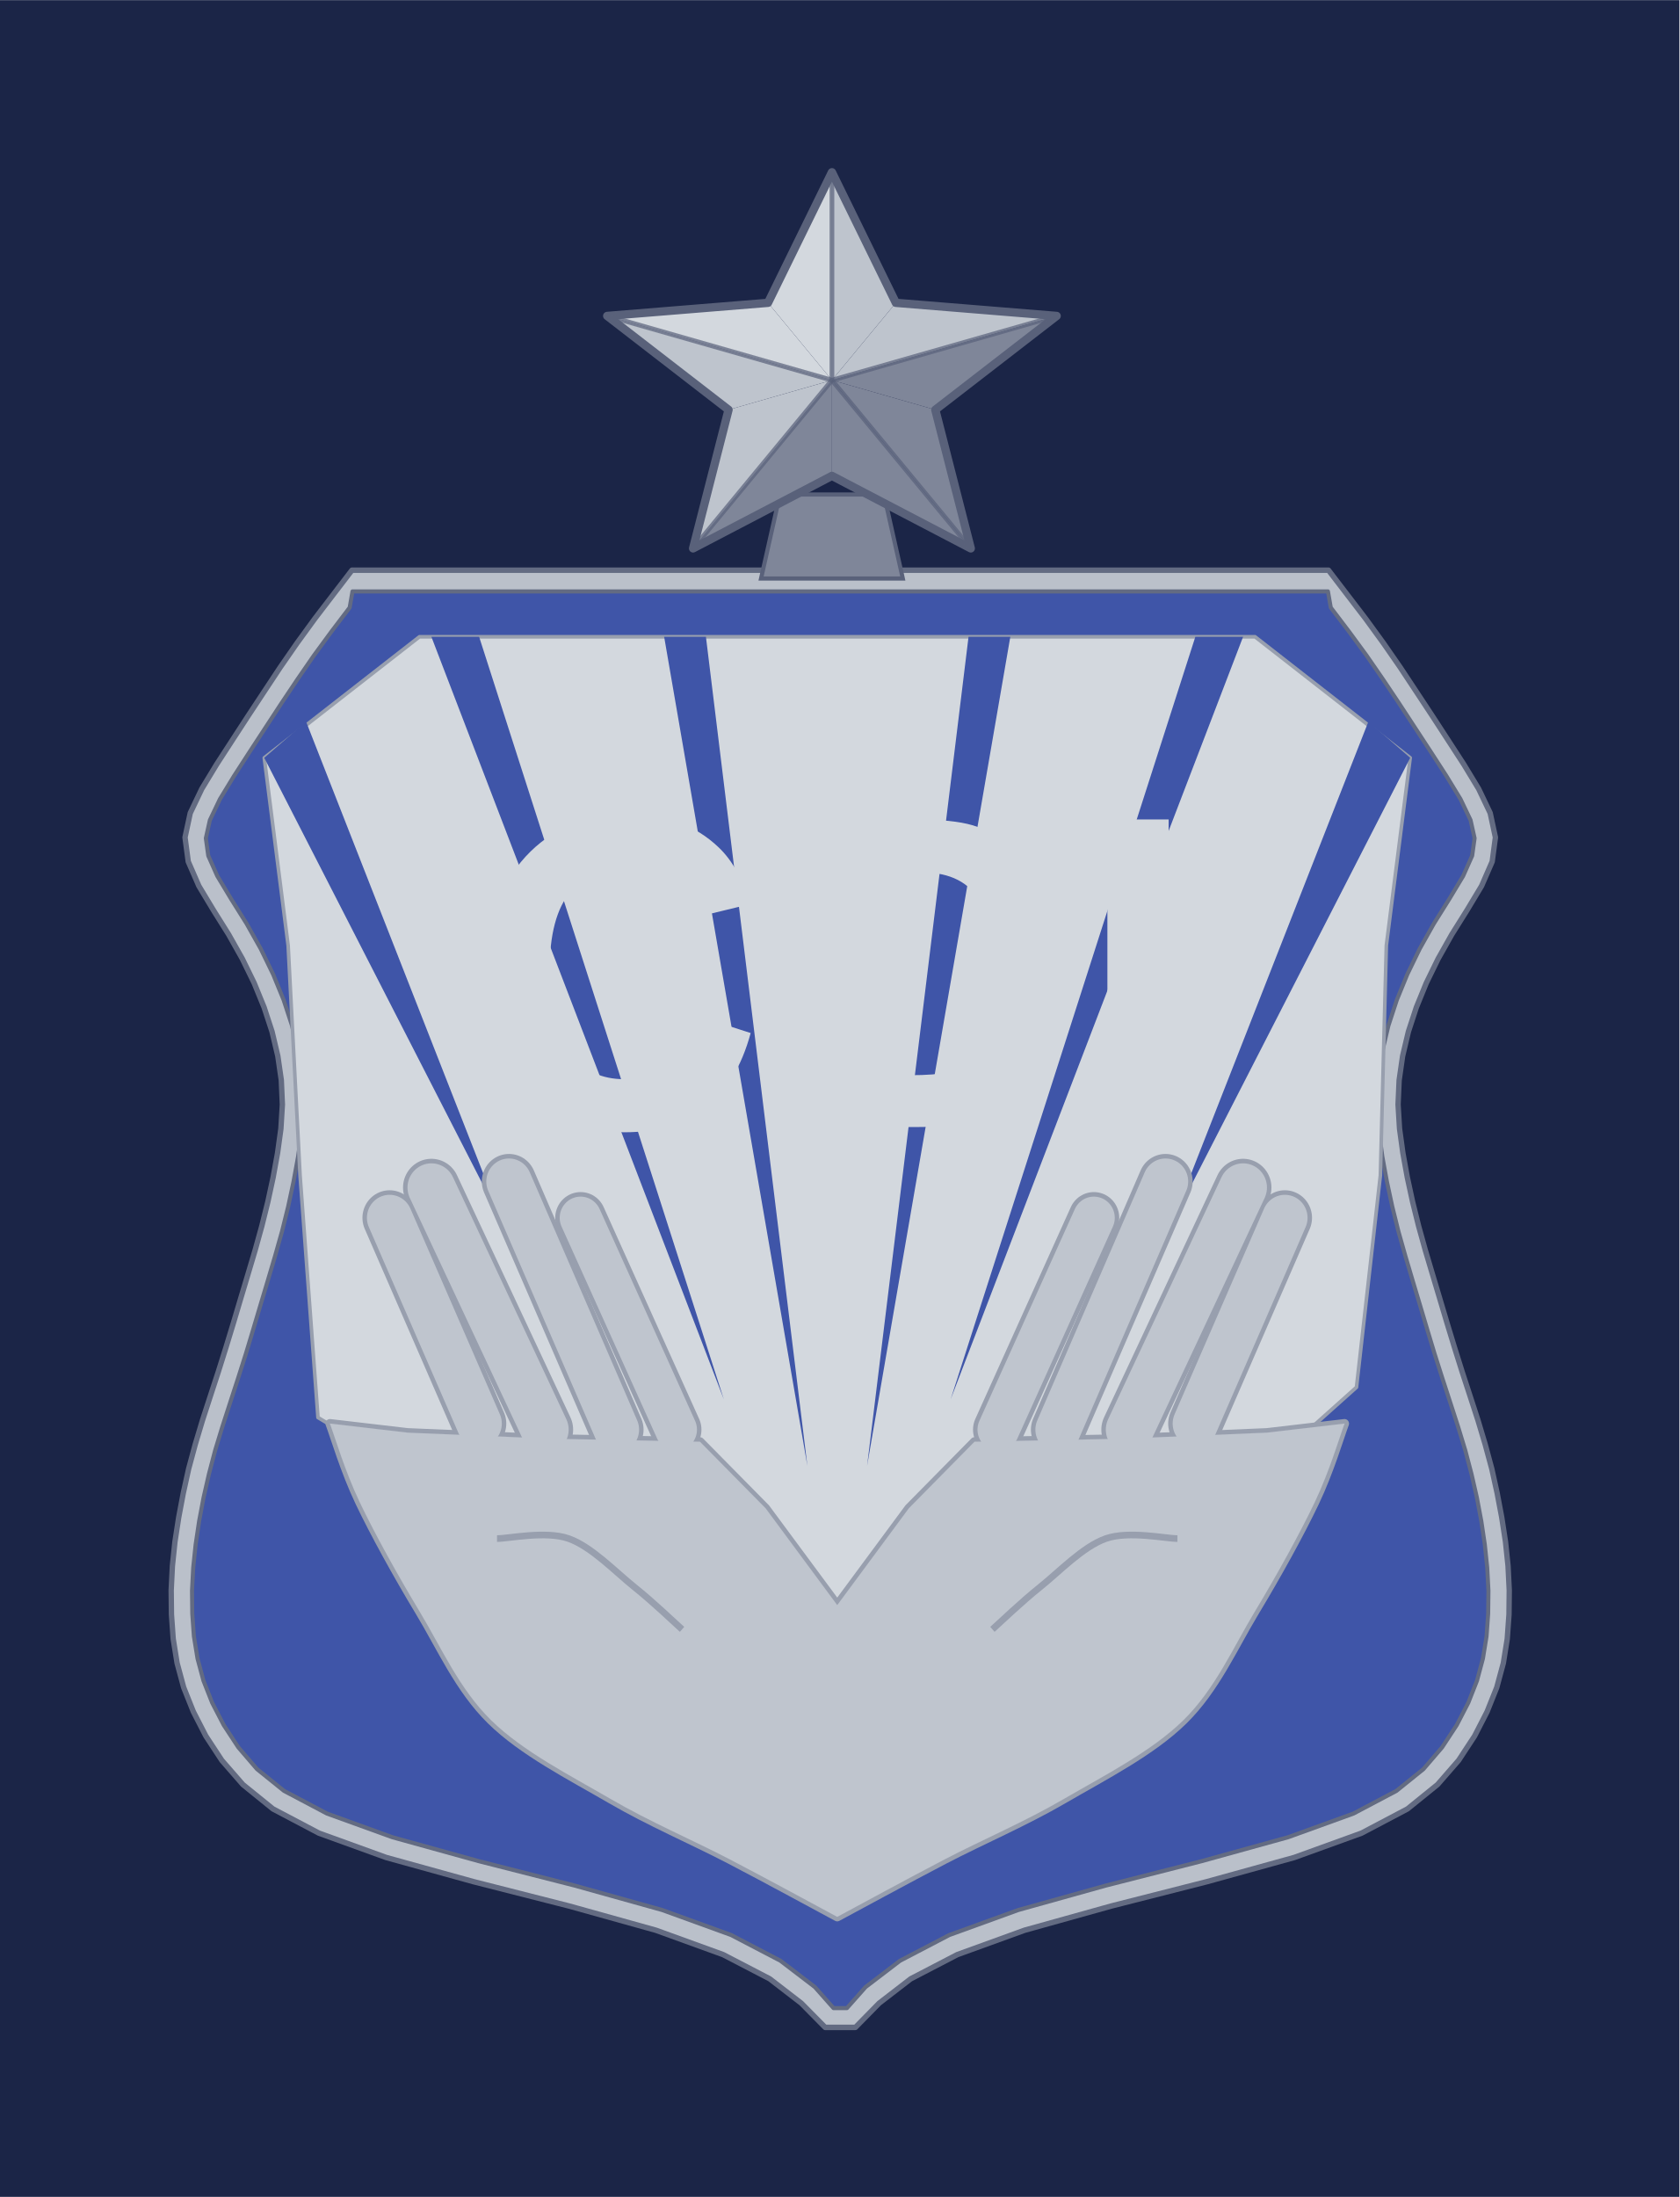
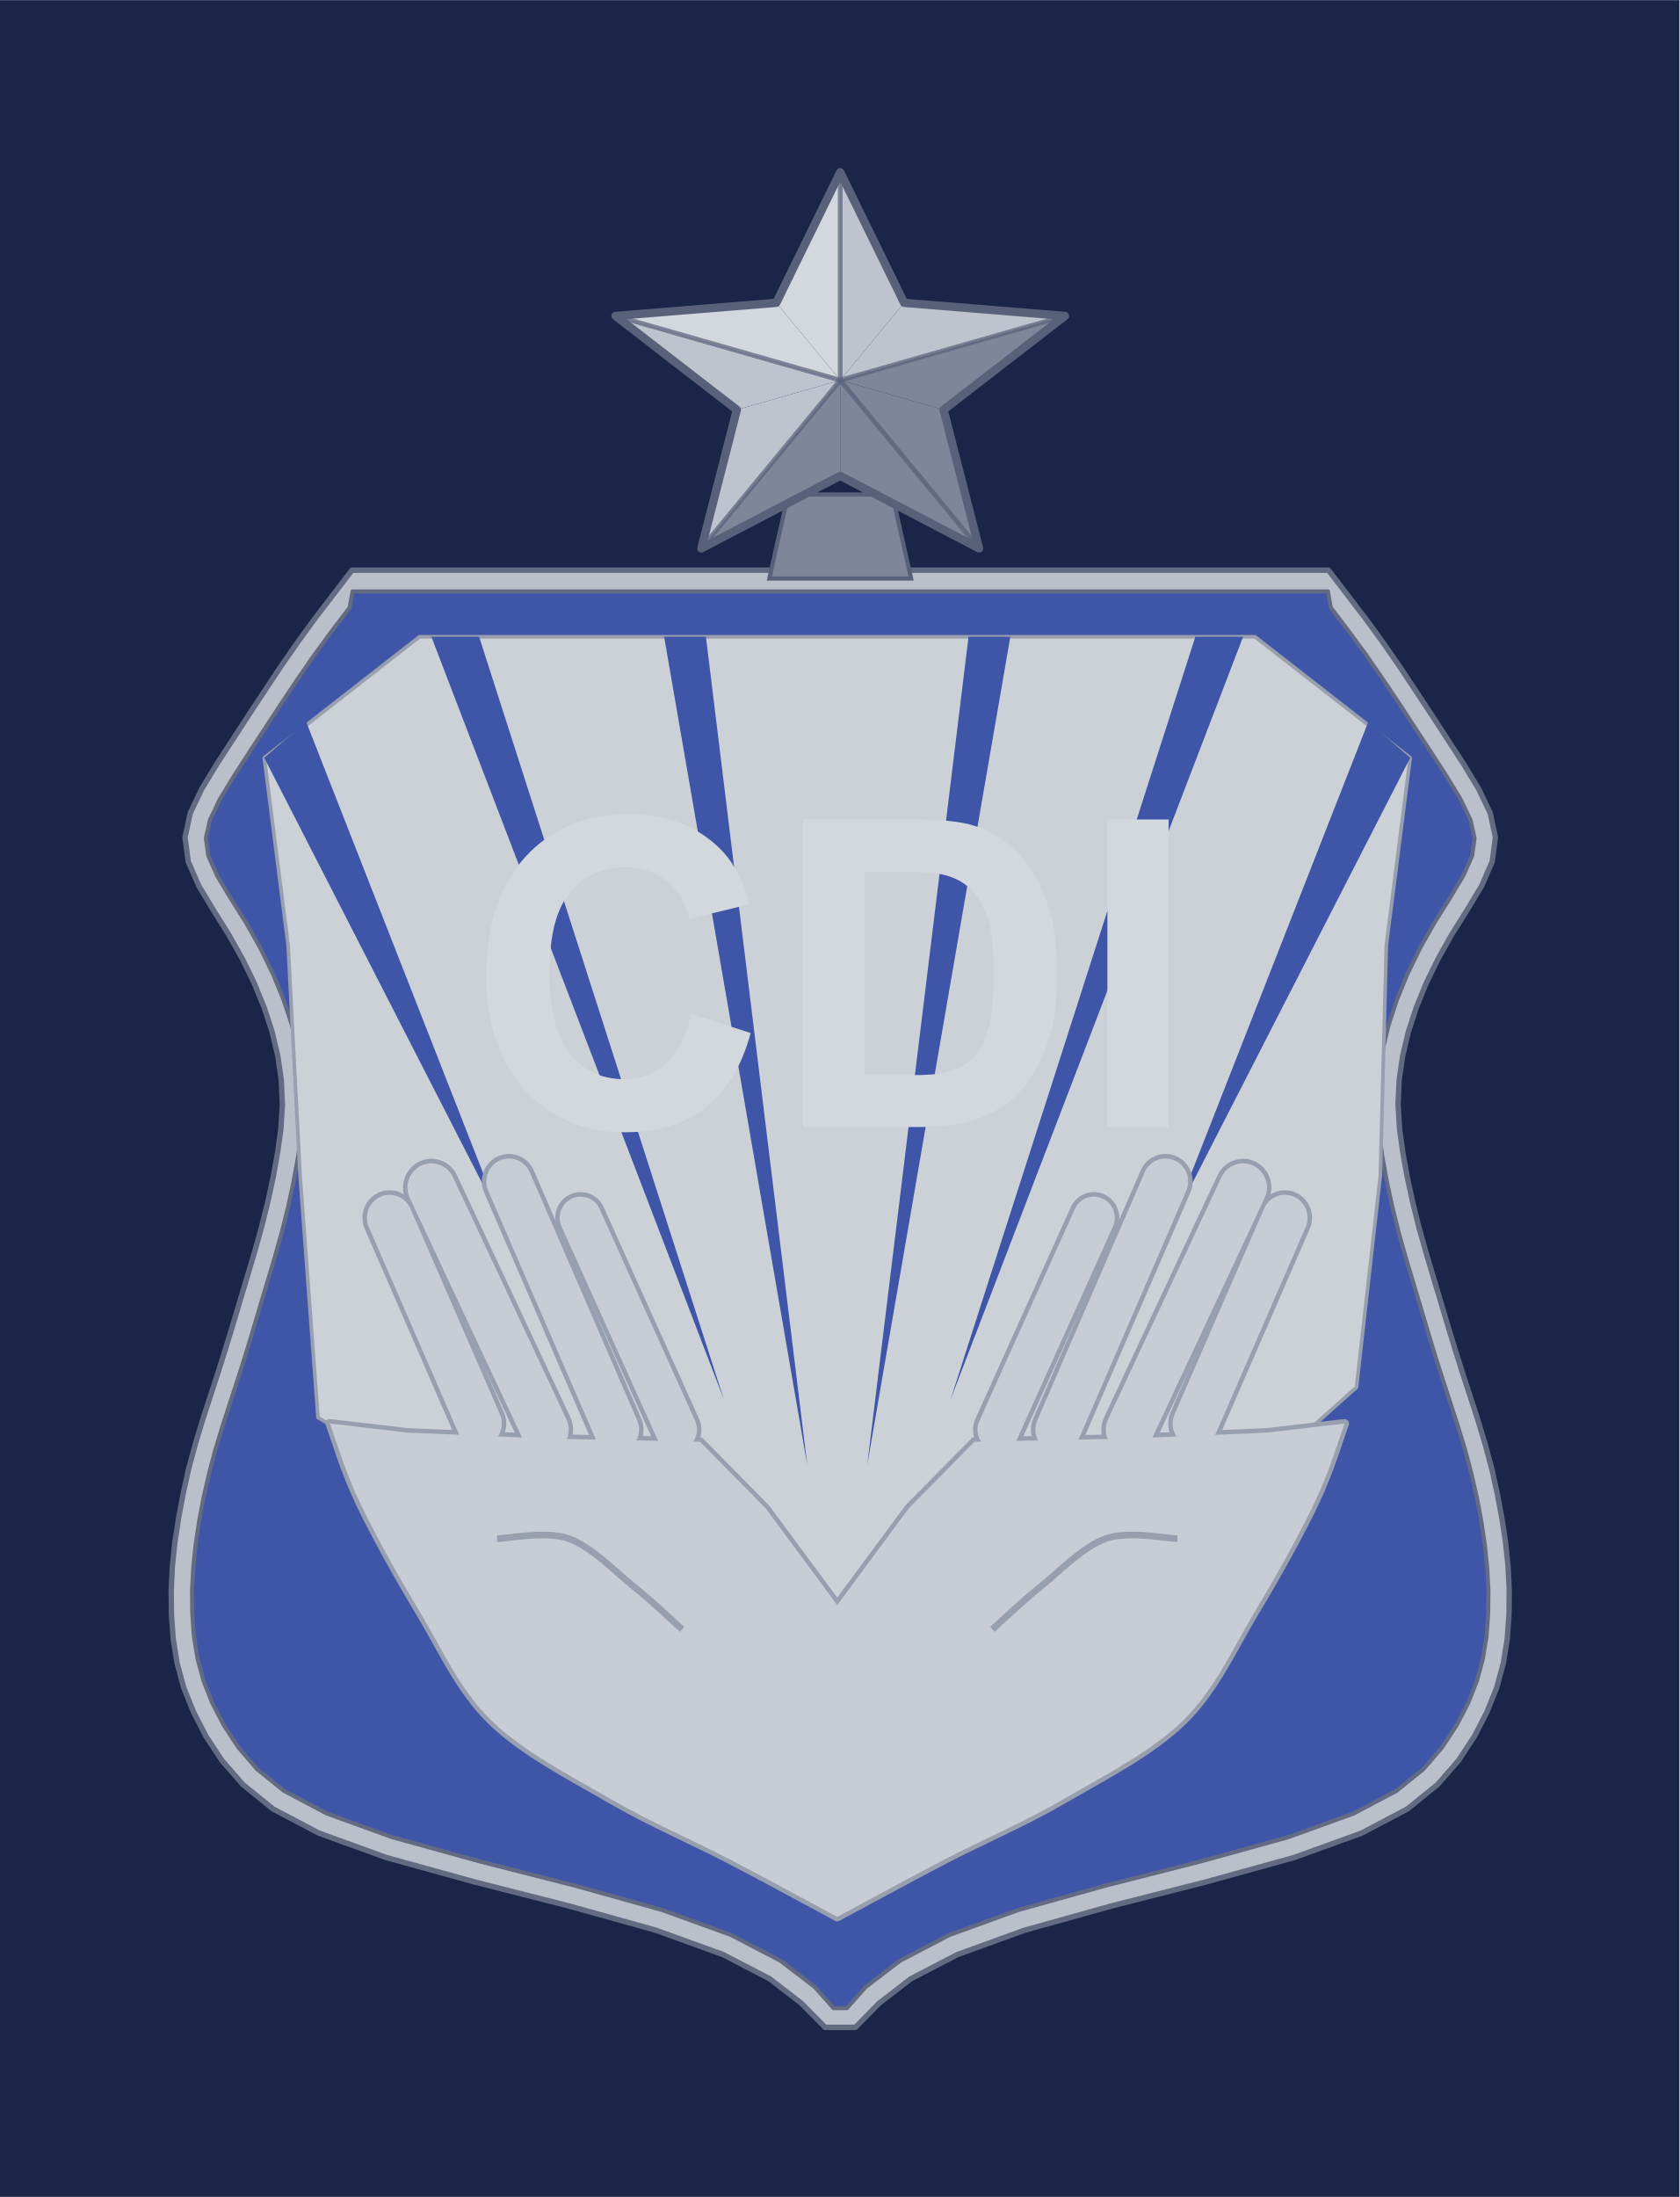
<svg xmlns="http://www.w3.org/2000/svg" width="1.25in" height="1.635in" viewBox="0 0 125 163.48" data-source="reference-art-measured" data-asset-id="enamel-cdi-senior-field">
  <rect id="enamel-cdi-senior-field__backing" x="0" y="0" width="125" height="163.48" rx="0" ry="0" fill="#1b2547" />
  <g transform="translate(12.5 12.5)">
    <g transform="scale(1)">
      <g transform="scale(0.617) translate(-39.9 -7.5)">
        <defs>
          <clipPath id="enamel-cdi-senior-field__sh-clip">
            <path d="M13.68,1.55L13.47,2.73L12.11,4.49L10.81,6.23L9.58,7.98L8.38,9.74L7.20,11.51L6.02,13.28L4.86,15.04L3.81,16.73L3.06,18.27L2.76,19.59L2.94,20.87L3.61,22.35L4.64,24.03L5.79,25.83L6.85,27.68L7.77,29.54L8.55,31.41L9.18,33.30L9.64,35.21L9.93,37.14L10.01,39.08L9.89,40.99L9.63,42.86L9.29,44.69L8.89,46.52L8.43,48.34L7.91,50.15L7.37,51.94L6.83,53.71L6.29,55.49L5.74,57.28L5.16,59.07L4.57,60.85L3.99,62.61L3.45,64.35L2.99,66.07L2.59,67.79L2.26,69.51L2.00,71.22L1.82,72.91L1.73,74.60L1.75,76.28L1.87,77.93L2.14,79.56L2.58,81.17L3.23,82.79L4.09,84.42L5.18,86.05L6.57,87.64L8.58,89.23L11.78,90.89L16.65,92.62L23.09,94.37L30.21,96.15L36.74,97.94L41.88,99.77L45.55,101.65L48.11,103.57L49.50,105.11L50.50,105.11L51.89,103.57L54.45,101.65L58.12,99.77L63.26,97.94L69.79,96.15L76.91,94.37L83.35,92.62L88.22,90.89L91.42,89.23L93.43,87.64L94.82,86.05L95.91,84.42L96.77,82.79L97.42,81.17L97.86,79.56L98.13,77.93L98.25,76.28L98.27,74.60L98.18,72.91L98.00,71.22L97.74,69.51L97.41,67.79L97.01,66.07L96.55,64.35L96.01,62.61L95.43,60.85L94.84,59.07L94.26,57.28L93.71,55.49L93.17,53.71L92.63,51.94L92.09,50.15L91.57,48.34L91.11,46.52L90.71,44.69L90.37,42.86L90.11,40.99L89.99,39.08L90.07,37.14L90.36,35.21L90.82,33.30L91.45,31.41L92.23,29.54L93.15,27.68L94.21,25.83L95.36,24.03L96.39,22.35L97.06,20.87L97.24,19.59L96.94,18.27L96.19,16.73L95.14,15.04L93.98,13.28L92.80,11.51L91.62,9.74L90.42,7.98L89.19,6.23L87.89,4.49L86.53,2.73L86.32,1.55Z" />
          </clipPath>
        </defs>
        <g transform="translate(40.00 56.00) scale(1.62 1.65)">
          <path id="enamel-cdi-senior-field__sh-outline" d="M13.64,0.00L12.25,1.78L10.87,3.55L9.55,5.33L8.30,7.10L7.10,8.88L5.91,10.65L4.73,12.43L3.56,14.20L2.46,15.98L1.60,17.75L1.21,19.53L1.45,21.30L2.24,23.08L3.33,24.86L4.46,26.63L5.48,28.41L6.36,30.18L7.10,31.96L7.69,33.73L8.12,35.51L8.38,37.28L8.46,39.06L8.35,40.83L8.10,42.61L7.77,44.39L7.38,46.16L6.93,47.94L6.43,49.71L5.89,51.49L5.35,53.26L4.81,55.04L4.26,56.81L3.69,58.59L3.10,60.36L2.51,62.14L1.97,63.91L1.48,65.69L1.08,67.47L0.74,69.24L0.46,71.02L0.27,72.79L0.18,74.57L0.20,76.34L0.33,78.12L0.62,79.89L1.11,81.67L1.83,83.44L2.76,85.22L3.95,87.00L5.52,88.77L7.76,90.55L11.18,92.32L16.19,94.10L22.70,95.87L29.82,97.65L36.28,99.42L41.28,101.20L44.75,102.97L47.10,104.75L48.88,106.52L51.13,106.52L52.90,104.75L55.25,102.97L58.72,101.20L63.72,99.42L70.18,97.65L77.30,95.87L83.81,94.10L88.82,92.32L92.24,90.55L94.48,88.77L96.05,87.00L97.24,85.22L98.17,83.44L98.89,81.67L99.38,79.89L99.67,78.12L99.80,76.34L99.82,74.57L99.73,72.79L99.54,71.02L99.26,69.24L98.92,67.47L98.52,65.69L98.03,63.91L97.49,62.14L96.90,60.36L96.31,58.59L95.74,56.81L95.19,55.04L94.65,53.26L94.11,51.49L93.57,49.71L93.07,47.94L92.62,46.16L92.23,44.39L91.90,42.61L91.65,40.83L91.54,39.06L91.62,37.28L91.88,35.51L92.31,33.73L92.90,31.96L93.64,30.18L94.52,28.41L95.54,26.63L96.67,24.86L97.76,23.08L98.55,21.30L98.79,19.53L98.40,17.75L97.54,15.98L96.44,14.20L95.27,12.43L94.09,10.65L92.90,8.88L91.70,7.10L90.45,5.33L89.13,3.55L87.75,1.78L86.36,0.00Z" fill="#bac0ca" stroke="#636b82" stroke-width="0.4" stroke-linejoin="round" />
          <path d="M13.68,1.55L13.47,2.73L12.11,4.49L10.81,6.23L9.58,7.98L8.38,9.74L7.20,11.51L6.02,13.28L4.86,15.04L3.81,16.73L3.06,18.27L2.76,19.59L2.94,20.87L3.61,22.35L4.64,24.03L5.79,25.83L6.85,27.68L7.77,29.54L8.55,31.41L9.18,33.30L9.64,35.21L9.93,37.14L10.01,39.08L9.89,40.99L9.63,42.86L9.29,44.69L8.89,46.52L8.43,48.34L7.91,50.15L7.37,51.94L6.83,53.71L6.29,55.49L5.74,57.28L5.16,59.07L4.57,60.85L3.99,62.61L3.45,64.35L2.99,66.07L2.59,67.79L2.26,69.51L2.00,71.22L1.82,72.91L1.73,74.60L1.75,76.28L1.87,77.93L2.14,79.56L2.58,81.17L3.23,82.79L4.09,84.42L5.18,86.05L6.57,87.64L8.58,89.23L11.78,90.89L16.65,92.62L23.09,94.37L30.21,96.15L36.74,97.94L41.88,99.77L45.55,101.65L48.11,103.57L49.50,105.11L50.50,105.11L51.89,103.57L54.45,101.65L58.12,99.77L63.26,97.94L69.79,96.15L76.91,94.37L83.35,92.62L88.22,90.89L91.42,89.23L93.43,87.64L94.82,86.05L95.91,84.42L96.77,82.79L97.42,81.17L97.86,79.56L98.13,77.93L98.25,76.28L98.27,74.60L98.18,72.91L98.00,71.22L97.74,69.51L97.41,67.79L97.01,66.07L96.55,64.35L96.01,62.61L95.43,60.85L94.84,59.07L94.26,57.28L93.71,55.49L93.17,53.71L92.63,51.94L92.09,50.15L91.57,48.34L91.11,46.52L90.71,44.69L90.37,42.86L90.11,40.99L89.99,39.08L90.07,37.14L90.36,35.21L90.82,33.30L91.45,31.41L92.23,29.54L93.15,27.68L94.21,25.83L95.36,24.03L96.39,22.35L97.06,20.87L97.24,19.59L96.94,18.27L96.19,16.73L95.14,15.04L93.98,13.28L92.80,11.51L91.62,9.74L90.42,7.98L89.19,6.23L87.89,4.49L86.53,2.73L86.32,1.55Z" fill="#3f55a8" stroke="#636b82" stroke-width="0.3" stroke-linejoin="round" />
        </g>
        <g transform="translate(40.00 56.00) scale(0.72 0.73) translate(-8 0)">
-           <path d="M24.00,31.00L50.00,11.00L190.00,11.00L216.00,31.00L212.00,62.00L211.00,100.00L207.00,135.00L190.00,150.00L150.00,160.00L120.00,172.00L90.00,160.00L50.00,150.00L33.00,140.00L30.00,100.00L28.00,62.00Z" fill="#d3d8de" stroke="#989fae" stroke-width=".6" stroke-linejoin="round" />
+           <path d="M24.00,31.00L50.00,11.00L190.00,11.00L216.00,31.00L212.00,62.00L211.00,100.00L207.00,135.00L190.00,150.00L150.00,160.00L120.00,172.00L90.00,160.00L50.00,150.00L33.00,140.00L30.00,100.00L28.00,62.00Z" fill="#ccd1d8" stroke="#989fae" stroke-width=".6" stroke-linejoin="round" />
          <path d="M52.00,11.00L60.00,11.00L101.00,137.00Z" fill="#3f55a8" />
          <path d="M188.00,11.00L180.00,11.00L139.00,137.00Z" fill="#3f55a8" />
          <path d="M91.00,11.00L98.00,11.00L115.00,148.00Z" fill="#3f55a8" />
          <path d="M149.00,11.00L142.00,11.00L125.00,148.00Z" fill="#3f55a8" />
          <path d="M24.00,31.00L31.00,25.00L64.00,108.00Z" fill="#3f55a8" />
          <path d="M216.00,31.00L209.00,25.00L176.00,108.00Z" fill="#3f55a8" />
          <path d="M35.00,141.00L48.00,142.50L72.00,143.50L97.00,144.00L108.00,155.00L120.00,171.00L132.00,155.00L143.00,144.00L168.00,143.50L192.00,142.50L205.00,141.00C204.17,143.17 202.50,148.83 200.00,154.00C197.50,159.17 193.67,166.00 190.00,172.00C186.33,178.00 183.33,184.83 178.00,190.00C172.67,195.17 164.67,199.17 158.00,203.00C151.33,206.83 144.33,209.75 138.00,213.00C131.67,216.25 123.00,220.92 120.00,222.50L120.00,222.5C117.00,220.92 108.33,216.25 102.00,213.00C95.67,209.75 88.67,206.83 82.00,203.00C75.33,199.17 67.33,195.17 62.00,190.00C56.67,184.83 53.67,178.00 50.00,172.00C46.33,166.00 42.50,159.17 40.00,154.00C37.50,148.83 35.83,143.17 35.00,141.00Z" fill="#989fae" stroke="#989fae" stroke-width="1.5" stroke-linejoin="round" />
          <path d="M45.00,107.00L60.00,141.00" stroke="#989fae" stroke-width="9.10" stroke-linecap="round" fill="none" />
          <path d="M195.00,107.00L180.00,141.00" stroke="#989fae" stroke-width="9.10" stroke-linecap="round" fill="none" />
          <path d="M52.00,102.00L71.00,142.00" stroke="#989fae" stroke-width="9.50" stroke-linecap="round" fill="none" />
          <path d="M188.00,102.00L169.00,142.00" stroke="#989fae" stroke-width="9.50" stroke-linecap="round" fill="none" />
          <path d="M65.00,101.00L83.00,142.00" stroke="#989fae" stroke-width="9.10" stroke-linecap="round" fill="none" />
          <path d="M175.00,101.00L157.00,142.00" stroke="#989fae" stroke-width="9.10" stroke-linecap="round" fill="none" />
          <path d="M77.00,107.00L93.00,142.00" stroke="#989fae" stroke-width="8.50" stroke-linecap="round" fill="none" />
          <path d="M163.00,107.00L147.00,142.00" stroke="#989fae" stroke-width="8.50" stroke-linecap="round" fill="none" />
-           <path d="M35.00,141.00L48.00,142.50L72.00,143.50L97.00,144.00L108.00,155.00L120.00,171.00L132.00,155.00L143.00,144.00L168.00,143.50L192.00,142.50L205.00,141.00C204.17,143.17 202.50,148.83 200.00,154.00C197.50,159.17 193.67,166.00 190.00,172.00C186.33,178.00 183.33,184.83 178.00,190.00C172.67,195.17 164.67,199.17 158.00,203.00C151.33,206.83 144.33,209.75 138.00,213.00C131.67,216.25 123.00,220.92 120.00,222.50L120.00,222.5C117.00,220.92 108.33,216.25 102.00,213.00C95.67,209.75 88.67,206.83 82.00,203.00C75.33,199.17 67.33,195.17 62.00,190.00C56.67,184.83 53.67,178.00 50.00,172.00C46.33,166.00 42.50,159.17 40.00,154.00C37.50,148.83 35.83,143.17 35.00,141.00Z" fill="#bfc5ce" stroke="#bfc5ce" stroke-width="0.01" stroke-linejoin="round" />
-           <path d="M45.00,107.00L60.00,141.00" stroke="#bfc5ce" stroke-width="7.60" stroke-linecap="round" fill="none" />
-           <path d="M195.00,107.00L180.00,141.00" stroke="#bfc5ce" stroke-width="7.60" stroke-linecap="round" fill="none" />
-           <path d="M52.00,102.00L71.00,142.00" stroke="#bfc5ce" stroke-width="8.00" stroke-linecap="round" fill="none" />
-           <path d="M188.00,102.00L169.00,142.00" stroke="#bfc5ce" stroke-width="8.00" stroke-linecap="round" fill="none" />
-           <path d="M65.00,101.00L83.00,142.00" stroke="#bfc5ce" stroke-width="7.60" stroke-linecap="round" fill="none" />
-           <path d="M175.00,101.00L157.00,142.00" stroke="#bfc5ce" stroke-width="7.60" stroke-linecap="round" fill="none" />
-           <path d="M77.00,107.00L93.00,142.00" stroke="#bfc5ce" stroke-width="7.00" stroke-linecap="round" fill="none" />
-           <path d="M163.00,107.00L147.00,142.00" stroke="#bfc5ce" stroke-width="7.00" stroke-linecap="round" fill="none" />
+           <path d="M35.00,141.00L48.00,142.50L72.00,143.50L97.00,144.00L108.00,155.00L120.00,171.00L132.00,155.00L143.00,144.00L168.00,143.50L192.00,142.50L205.00,141.00C204.17,143.17 202.50,148.83 200.00,154.00C197.50,159.17 193.67,166.00 190.00,172.00C186.33,178.00 183.33,184.83 178.00,190.00C172.67,195.17 164.67,199.17 158.00,203.00C151.33,206.83 144.33,209.75 138.00,213.00C131.67,216.25 123.00,220.92 120.00,222.50L120.00,222.5C117.00,220.92 108.33,216.25 102.00,213.00C95.67,209.75 88.67,206.83 82.00,203.00C75.33,199.17 67.33,195.17 62.00,190.00C56.67,184.83 53.67,178.00 50.00,172.00C46.33,166.00 42.50,159.17 40.00,154.00C37.50,148.83 35.83,143.17 35.00,141.00Z" fill="#c8cdd5" stroke="#c8cdd5" stroke-width="0.01" stroke-linejoin="round" />
+           <path d="M45.00,107.00L60.00,141.00" stroke="#c8cdd5" stroke-width="7.60" stroke-linecap="round" fill="none" />
+           <path d="M195.00,107.00L180.00,141.00" stroke="#c8cdd5" stroke-width="7.60" stroke-linecap="round" fill="none" />
+           <path d="M52.00,102.00L71.00,142.00" stroke="#c8cdd5" stroke-width="8.00" stroke-linecap="round" fill="none" />
+           <path d="M188.00,102.00L169.00,142.00" stroke="#c8cdd5" stroke-width="8.00" stroke-linecap="round" fill="none" />
+           <path d="M65.00,101.00L83.00,142.00" stroke="#c8cdd5" stroke-width="7.60" stroke-linecap="round" fill="none" />
+           <path d="M175.00,101.00L157.00,142.00" stroke="#c8cdd5" stroke-width="7.60" stroke-linecap="round" fill="none" />
+           <path d="M77.00,107.00L93.00,142.00" stroke="#c8cdd5" stroke-width="7.00" stroke-linecap="round" fill="none" />
+           <path d="M163.00,107.00L147.00,142.00" stroke="#c8cdd5" stroke-width="7.00" stroke-linecap="round" fill="none" />
          <path d="M63.00,160.00C65.00,160.00 71.17,158.67 75.00,160.00C78.83,161.33 82.83,165.50 86.00,168.00C89.17,170.50 92.67,173.83 94.00,175.00" fill="none" stroke="#989fae" stroke-width="1.1" />
          <path d="M177.00,160.00C175.00,160.00 168.83,158.67 165.00,160.00C161.17,161.33 157.17,165.50 154.00,168.00C150.83,170.50 147.33,173.83 146.00,175.00" fill="none" stroke="#989fae" stroke-width="1.1" />
          <path d="M95.547,73.314L105.497,76.469Q103.209,84.789 97.887,88.828Q92.566,92.867 84.384,92.867Q74.261,92.867 67.743,85.95Q61.226,79.034 61.226,67.039Q61.226,54.351 67.778,47.33Q74.33,40.31 85.008,40.31Q94.334,40.31 100.158,45.822Q103.625,49.081 105.358,55.183L95.2,57.609Q94.299,53.657 91.439,51.369Q88.579,49.081 84.488,49.081Q78.837,49.081 75.318,53.137Q71.8,57.193 71.8,66.276Q71.8,75.914 75.266,80.005Q78.733,84.096 84.28,84.096Q88.371,84.096 91.318,81.496Q94.264,78.896 95.547,73.314ZM114.268,41.177L133.023,41.177Q139.367,41.177 142.696,42.147Q147.168,43.465 150.357,46.828Q153.547,50.19 155.211,55.061Q156.875,59.932 156.875,67.074Q156.875,73.349 155.315,77.89Q153.408,83.437 149.872,86.869Q147.202,89.469 142.661,90.925Q139.263,92 133.578,92L114.268,92L114.268,41.177ZM124.53,49.774L124.53,83.437L132.191,83.437Q136.49,83.437 138.397,82.952Q140.893,82.328 142.54,80.837Q144.186,79.346 145.226,75.931Q146.266,72.517 146.266,66.623Q146.266,60.729 145.226,57.575Q144.186,54.42 142.314,52.652Q140.442,50.884 137.565,50.26Q135.415,49.774 129.14,49.774L124.53,49.774ZM165.265,92L165.265,41.177L175.526,41.177L175.526,92L165.265,92Z" fill="#d3d8de" />
        </g>
-         <path d="M113.73,46.87L111.45,57.00L128.55,57.00L126.27,46.87Z" fill="#7f8699" stroke="#59617a" stroke-width="0.5" />
-         <path d="M120.00,33.08L120.00,8.00L112.29,23.75Z" fill="#d3d8de" />
-         <path d="M120.00,33.08L120.00,8.00L127.71,23.75Z" fill="#bec4cd" />
-         <path d="M120.00,33.08L147.11,25.33L127.71,23.75Z" fill="#bec4cd" />
-         <path d="M120.00,33.08L147.11,25.33L132.47,36.65Z" fill="#7f8699" />
-         <path d="M120.00,33.08L136.75,53.37L132.47,36.65Z" fill="#7f8699" />
-         <path d="M120.00,33.08L136.75,53.37L120.00,44.62Z" fill="#7f8699" />
-         <path d="M120.00,33.08L103.25,53.37L120.00,44.62Z" fill="#7f8699" />
-         <path d="M120.00,33.08L103.25,53.37L107.53,36.65Z" fill="#bec4cd" />
-         <path d="M120.00,33.08L92.89,25.33L107.53,36.65Z" fill="#bec4cd" />
-         <path d="M120.00,33.08L92.89,25.33L112.29,23.75Z" fill="#d3d8de" />
-         <path d="M120.00,8.00L127.71,23.75L147.11,25.33L132.47,36.65L136.75,53.37L120.00,44.62L103.25,53.37L107.53,36.65L92.89,25.33L112.29,23.75Z" fill="none" stroke="#59617a" stroke-width="1.00" stroke-linejoin="round" />
-         <path d="M120.00,33.08L120.00,8.00" stroke="#59617a" stroke-width="0.57" opacity=".7" />
-         <path d="M120.00,33.08L147.11,25.33" stroke="#59617a" stroke-width="0.57" opacity=".7" />
-         <path d="M120.00,33.08L136.75,53.37" stroke="#59617a" stroke-width="0.57" opacity=".7" />
-         <path d="M120.00,33.08L103.25,53.37" stroke="#59617a" stroke-width="0.57" opacity=".7" />
-         <path d="M120.00,33.08L92.89,25.33" stroke="#59617a" stroke-width="0.57" opacity=".7" />
+         <path d="M114.73,46.87L112.45,57.00L129.55,57.00L127.27,46.87Z" fill="#7f8699" stroke="#59617a" stroke-width="0.5" />
+         <path d="M121.00,33.08L121.00,8.00L113.29,23.75Z" fill="#d3d8de" />
+         <path d="M121.00,33.08L121.00,8.00L128.71,23.75Z" fill="#bec4cd" />
+         <path d="M121.00,33.08L148.11,25.33L128.71,23.75Z" fill="#bec4cd" />
+         <path d="M121.00,33.08L148.11,25.33L133.47,36.65Z" fill="#7f8699" />
+         <path d="M121.00,33.08L137.75,53.37L133.47,36.65Z" fill="#7f8699" />
+         <path d="M121.00,33.08L137.75,53.37L121.00,44.62Z" fill="#7f8699" />
+         <path d="M121.00,33.08L104.25,53.37L121.00,44.62Z" fill="#7f8699" />
+         <path d="M121.00,33.08L104.25,53.37L108.53,36.65Z" fill="#bec4cd" />
+         <path d="M121.00,33.08L93.89,25.33L108.53,36.65Z" fill="#bec4cd" />
+         <path d="M121.00,33.08L93.89,25.33L113.29,23.75Z" fill="#d3d8de" />
+         <path d="M121.00,8.00L128.71,23.75L148.11,25.33L133.47,36.65L137.75,53.37L121.00,44.62L104.25,53.37L108.53,36.65L93.89,25.33L113.29,23.75Z" fill="none" stroke="#59617a" stroke-width="1.00" stroke-linejoin="round" />
+         <path d="M121.00,33.08L121.00,8.00" stroke="#59617a" stroke-width="0.57" opacity=".7" />
+         <path d="M121.00,33.08L148.11,25.33" stroke="#59617a" stroke-width="0.57" opacity=".7" />
+         <path d="M121.00,33.08L137.75,53.37" stroke="#59617a" stroke-width="0.57" opacity=".7" />
+         <path d="M121.00,33.08L104.25,53.37" stroke="#59617a" stroke-width="0.57" opacity=".7" />
+         <path d="M121.00,33.08L93.89,25.33" stroke="#59617a" stroke-width="0.57" opacity=".7" />
      </g>
    </g>
  </g>
</svg>
